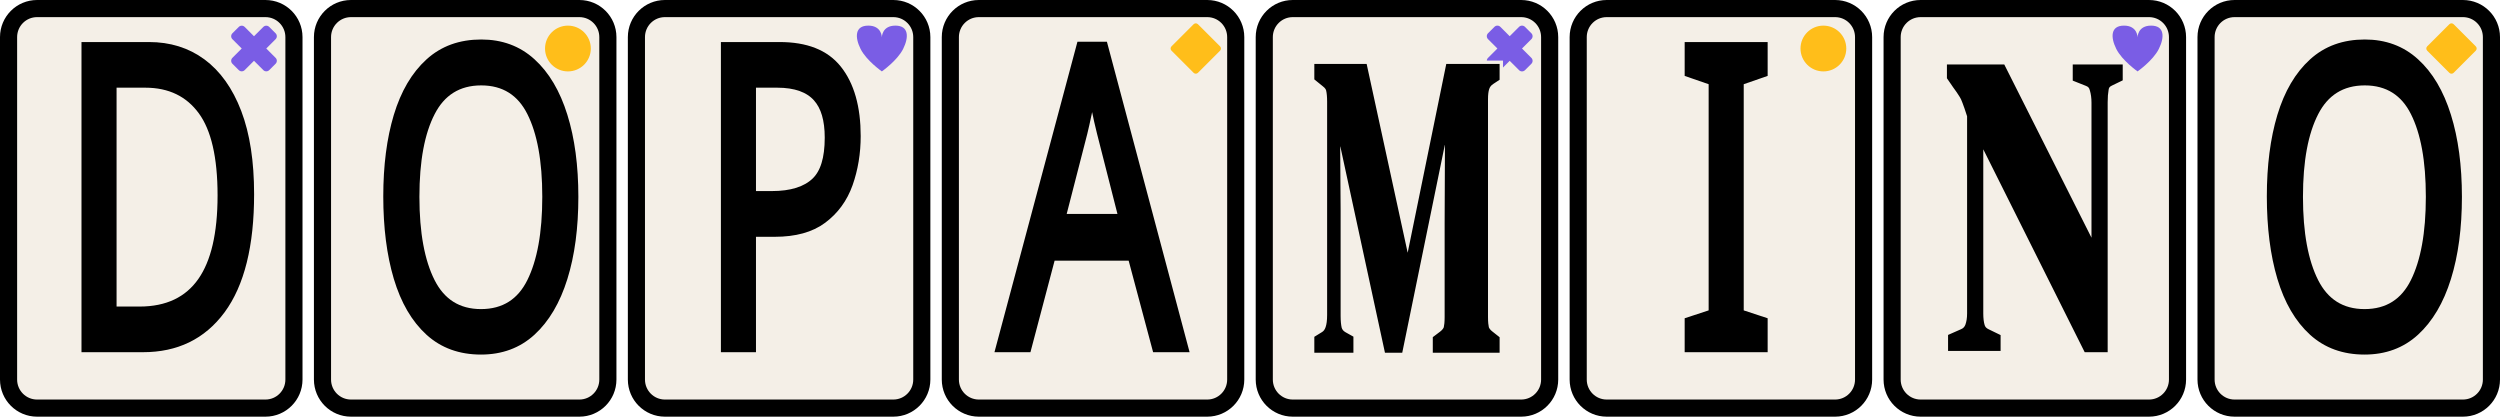
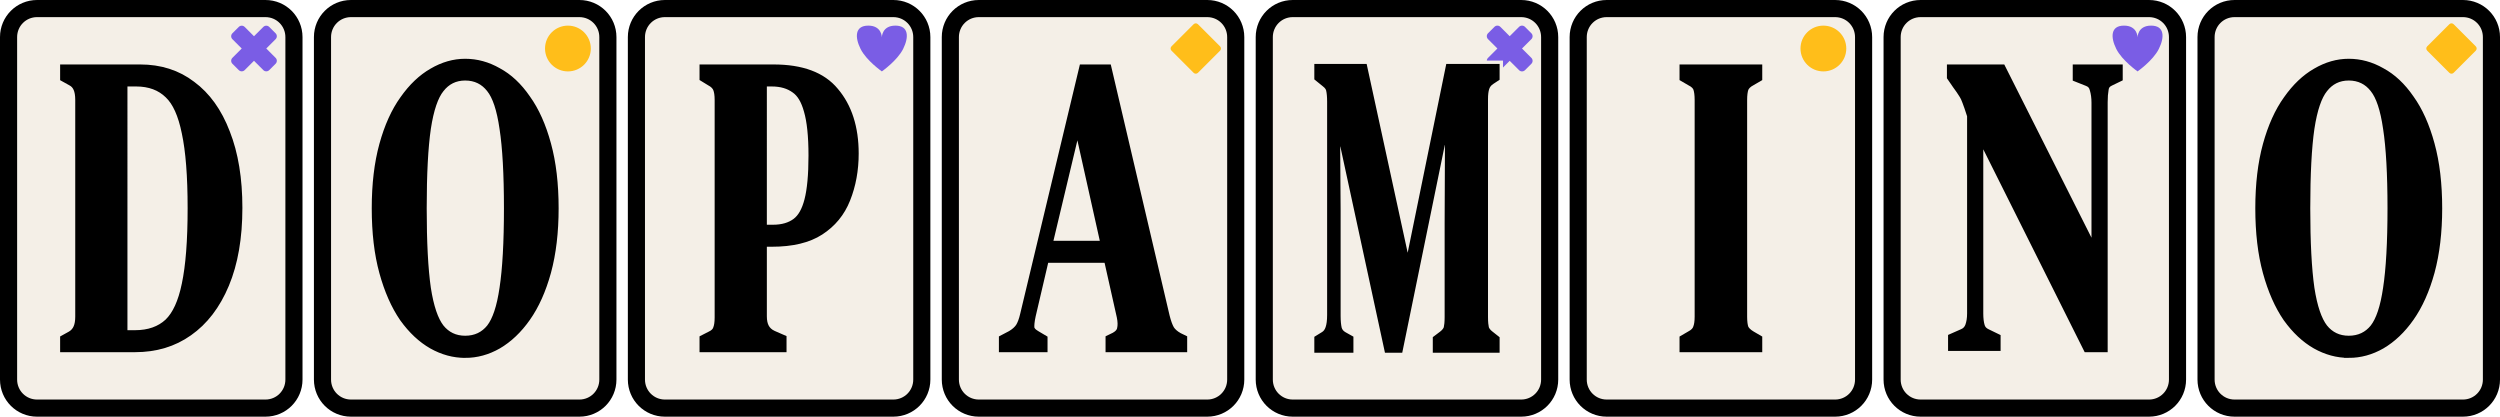
<svg xmlns="http://www.w3.org/2000/svg" width="556.26mm" height="92.71mm" viewBox="0 0 556.26 92.71" version="1.1" id="svg1">
  <defs id="defs1" />
  <g id="layer1" transform="translate(-1109.345,-194.945)">
-     <rect style="fill:#f4efe7;fill-opacity:1;stroke:#000000;stroke-width:3.81;stroke-linecap:round;stroke-linejoin:miter;stroke-dasharray:none;paint-order:markers fill stroke" id="rect3-1-5" width="63.5" height="88.9" x="1181.1" y="196.85" ry="6.35" rx="6.342" />
-     <rect style="fill:#f4efe7;fill-opacity:1;stroke:#000000;stroke-width:3.81;stroke-linecap:round;stroke-linejoin:miter;stroke-dasharray:none;paint-order:markers fill stroke" id="rect3-5-7-3" width="63.5" height="88.9" x="1250.95" y="196.85" ry="6.35" rx="6.342" />
-     <rect style="fill:#f4efe7;fill-opacity:1;stroke:#000000;stroke-width:3.81;stroke-linecap:round;stroke-linejoin:miter;stroke-dasharray:none;paint-order:markers fill stroke" id="rect3-2-7-5" width="63.5" height="88.9" x="1320.8" y="196.85" ry="6.35" rx="6.342" />
-     <rect style="fill:#f4efe7;fill-opacity:1;stroke:#000000;stroke-width:3.81;stroke-linecap:round;stroke-linejoin:miter;stroke-dasharray:none;paint-order:markers fill stroke" id="rect3-7-1-6" width="63.5" height="88.9" x="1390.65" y="196.85" ry="6.35" rx="6.342" />
-     <rect style="fill:#f4efe7;fill-opacity:1;stroke:#000000;stroke-width:3.81;stroke-linecap:round;stroke-linejoin:miter;stroke-dasharray:none;paint-order:markers fill stroke" id="rect3-6-1-2" width="63.5" height="88.9" x="1460.5" y="196.85" ry="6.35" rx="6.342" />
-     <rect style="fill:#f4efe7;fill-opacity:1;stroke:#000000;stroke-width:3.81;stroke-linecap:round;stroke-linejoin:miter;stroke-dasharray:none;paint-order:markers fill stroke" id="rect3-61-5-9" width="63.5" height="88.9" x="1530.35" y="196.85" ry="6.35" rx="6.342" />
-     <rect style="fill:#f4efe7;fill-opacity:1;stroke:#000000;stroke-width:3.81;stroke-linecap:round;stroke-linejoin:miter;stroke-dasharray:none;paint-order:markers fill stroke" id="rect3-20-9-1" width="63.5" height="88.9" x="1600.2" y="196.85" ry="6.35" rx="6.342" />
-     <rect style="fill:#f4efe7;fill-opacity:1;stroke:#000000;stroke-width:3.81;stroke-linecap:round;stroke-linejoin:miter;stroke-dasharray:none;paint-order:markers fill stroke" id="rect1-9-2" width="63.5" height="88.9" x="1111.25" y="196.85" ry="6.35" rx="6.342" />
-     <text xml:space="preserve" style="font-style:normal;font-variant:normal;font-weight:normal;font-stretch:normal;font-size:76.571px;font-family:'DM Serif Display';-inkscape-font-specification:'DM Serif Display';text-align:start;writing-mode:lr-tb;direction:ltr;text-anchor:start;fill:#000000;stroke:#000000;stroke-width:2.527;stroke-linecap:round;stroke-linejoin:miter;stroke-dasharray:none;paint-order:markers fill stroke" x="1354.158" y="225.266" id="text3-77-7" transform="scale(0.8288353,1.206512)">
-       <tspan id="tspan3-6-0" style="fill:#000000;stroke:#000000;stroke-width:2.527;stroke-dasharray:none;stroke-opacity:1" x="1354.158" y="225.266">D</tspan>
-     </text>
+     <path id="rect3-1-5" style="fill:#f4efe7;stroke:#000000;stroke-width:3.81;stroke-linecap:round;paint-order:markers fill stroke" d="m 1187.442,196.85 h 50.817 c 3.513,0 6.342,2.832 6.342,6.35 v 76.2 c 0,3.518 -2.828,6.35 -6.342,6.35 h -50.817 c -3.513,0 -6.342,-2.832 -6.342,-6.35 v -76.2 c 0,-3.518 2.828,-6.35 6.342,-6.35 z" />
+     <path id="rect3-5-7-3" style="fill:#f4efe7;stroke:#000000;stroke-width:3.81;stroke-linecap:round;paint-order:markers fill stroke" d="m 1257.292,196.85 h 50.817 c 3.513,0 6.342,2.832 6.342,6.35 v 76.2 c 0,3.518 -2.828,6.35 -6.342,6.35 h -50.817 c -3.513,0 -6.342,-2.832 -6.342,-6.35 v -76.2 c 0,-3.518 2.828,-6.35 6.342,-6.35 z" />
+     <path id="rect3-2-7-5" style="fill:#f4efe7;stroke:#000000;stroke-width:3.81;stroke-linecap:round;paint-order:markers fill stroke" d="m 1327.142,196.85 h 50.817 c 3.513,0 6.342,2.832 6.342,6.35 v 76.2 c 0,3.518 -2.828,6.35 -6.342,6.35 h -50.817 c -3.513,0 -6.342,-2.832 -6.342,-6.35 v -76.2 c 0,-3.518 2.828,-6.35 6.342,-6.35 z" />
+     <path id="rect3-7-1-6" style="fill:#f4efe7;stroke:#000000;stroke-width:3.81;stroke-linecap:round;paint-order:markers fill stroke" d="m 1396.992,196.85 h 50.817 c 3.513,0 6.342,2.832 6.342,6.35 v 76.2 c 0,3.518 -2.828,6.35 -6.342,6.35 h -50.817 c -3.513,0 -6.342,-2.832 -6.342,-6.35 v -76.2 c 0,-3.518 2.828,-6.35 6.342,-6.35 z" />
+     <path id="rect3-6-1-2" style="fill:#f4efe7;stroke:#000000;stroke-width:3.81;stroke-linecap:round;paint-order:markers fill stroke" d="m 1466.842,196.85 h 50.817 c 3.513,0 6.342,2.832 6.342,6.35 v 76.2 c 0,3.518 -2.828,6.35 -6.342,6.35 h -50.817 c -3.513,0 -6.342,-2.832 -6.342,-6.35 v -76.2 c 0,-3.518 2.828,-6.35 6.342,-6.35 z" />
+     <path id="rect3-61-5-9" style="fill:#f4efe7;stroke:#000000;stroke-width:3.81;stroke-linecap:round;paint-order:markers fill stroke" d="m 1536.691,196.85 h 50.817 c 3.513,0 6.342,2.832 6.342,6.35 v 76.2 c 0,3.518 -2.828,6.35 -6.342,6.35 h -50.817 c -3.513,0 -6.342,-2.832 -6.342,-6.35 v -76.2 c 0,-3.518 2.828,-6.35 6.342,-6.35 z" />
+     <path id="rect3-20-9-1" style="fill:#f4efe7;stroke:#000000;stroke-width:3.81;stroke-linecap:round;paint-order:markers fill stroke" d="m 1606.542,196.85 h 50.817 c 3.513,0 6.342,2.832 6.342,6.35 v 76.2 c 0,3.518 -2.828,6.35 -6.342,6.35 h -50.817 c -3.513,0 -6.342,-2.832 -6.342,-6.35 v -76.2 c 0,-3.518 2.828,-6.35 6.342,-6.35 z" />
+     <path id="rect1-9-2" style="fill:#f4efe7;stroke:#000000;stroke-width:3.81;stroke-linecap:round;paint-order:markers fill stroke" d="m 1117.592,196.85 h 50.817 c 3.513,0 6.342,2.832 6.342,6.35 v 76.2 c 0,3.518 -2.828,6.35 -6.342,6.35 h -50.817 c -3.513,0 -6.342,-2.832 -6.342,-6.35 v -76.2 c 0,-3.518 2.828,-6.35 6.342,-6.35 z" />
+     <path d="m 1355.843,225.266 v -0.766 l 1.608,-0.613 q 2.45,-0.995 2.45,-3.905 v -39.97 q 0,-3.063 -2.45,-3.905 l -1.608,-0.613 v -0.766 h 20.215 q 8.117,0 13.936,3.063 5.896,2.986 9.035,8.652 3.216,5.59 3.216,13.476 0,8.04 -3.446,13.706 -3.446,5.666 -9.648,8.652 -6.126,2.986 -14.472,2.986 z m 15.544,-1.531 h 3.293 q 5.513,0 8.882,-2.144 3.369,-2.221 4.901,-7.351 1.608,-5.207 1.608,-14.242 0,-9.035 -1.608,-14.166 -1.531,-5.207 -4.824,-7.351 -3.292,-2.221 -8.652,-2.221 h -3.599 z" id="text3-77-7" style="font-size:76.571px;font-family:'DM Serif Display';-inkscape-font-specification:'DM Serif Display';stroke:#000000;stroke-width:2.527;stroke-linecap:round;paint-order:markers fill stroke" transform="scale(0.8288353,1.206512)" aria-label="D" />
    <path id="rect6-9-1-2-9-1-5-4" style="fill:#7a5de5;fill-opacity:1;stroke-width:1.781;stroke-linecap:round;paint-order:markers fill stroke" d="m 1448.655,200.918 c -0.363,-0.363 -0.948,-0.363 -1.312,-10e-6 l -0.714,0.713 -0.714,0.714 -0.656,0.656 -1.369,-1.37 -0.714,-0.713 c -0.363,-0.363 -0.948,-0.363 -1.312,-2e-5 l -1.427,1.427 c -0.363,0.363 -0.363,0.948 0,1.312 l 1.427,1.427 0.656,0.656 -1.37,1.37 -0.713,0.713 c -0.363,0.363 -0.363,0.948 0,1.312 l 1.427,1.427 c 0.363,0.363 0.948,0.363 1.312,1e-5 l 1.427,-1.427 0.656,-0.656 0.656,0.656 0.714,0.714 0.714,0.713 c 0.363,0.363 0.948,0.363 1.312,-3e-5 l 1.427,-1.427 c 0.363,-0.363 0.363,-0.948 0,-1.312 l -0.714,-0.713 -0.714,-0.714 -0.656,-0.656 0.656,-0.656 0.714,-0.714 0.714,-0.713 c 0.363,-0.363 0.363,-0.948 0,-1.312 z" />
    <g id="g25" transform="matrix(0.7540637,0,0,1.314416,-0.04016061,2.428904)" style="stroke:#f4efe7;stroke-width:2;stroke-dasharray:none;stroke-opacity:1">
      <path style="-inkscape-font-specification:'DM Serif Display';stroke:#f4efe7;stroke-width:2;stroke-linecap:round;stroke-dasharray:none;stroke-opacity:1;paint-order:markers fill stroke" d="m 1860.182,205.022 v -0.699 l 1.398,-0.489 q 2.377,-0.769 2.377,-3.985 v -35.795 q 0,-1.398 -0.35,-2.237 -0.28,-0.839 -1.608,-1.398 l -1.818,-0.839 v -0.699 h 13.493 l 12.934,33.837 12.165,-33.837 h 13.773 v 0.699 l -1.119,0.419 q -1.328,0.489 -1.818,1.398 -0.489,0.839 -0.489,2.237 v 36.564 q 0,1.398 0.349,2.167 0.35,0.769 1.678,1.328 l 1.398,0.629 v 0.699 h -17.408 v -0.699 l 1.468,-0.629 q 1.328,-0.559 1.678,-1.328 0.349,-0.769 0.349,-2.167 V 184.467 l 0.14,-19.995 -14.612,40.549 h -3.496 l -15.241,-40.06 0.21,17.408 v 17.618 q 0,1.538 0.419,2.517 0.489,0.909 1.818,1.328 l 1.538,0.489 v 0.699 z" id="path24" />
      <path style="-inkscape-font-specification:'DM Serif Display';stroke:#f4efe7;stroke-width:2;stroke-linecap:round;stroke-dasharray:none;stroke-opacity:1;paint-order:markers fill stroke" d="m 1859.029,157.727 v 2.59 l 2.506,1.156 0.017,0.008 c 0.722,0.304 0.923,0.587 0.961,0.699 l 0.014,0.041 0.016,0.039 c 0.145,0.349 0.262,0.957 0.262,1.793 v 35.795 c 0,0.93 -0.175,1.584 -0.432,2.014 -0.256,0.43 -0.578,0.691 -1.146,0.875 l -0.014,0.004 -2.184,0.764 v 2.672 h 11.535 v -2.697 l -2.344,-0.744 v -0.002 c -0.676,-0.213 -0.959,-0.474 -1.117,-0.752 -0.183,-0.452 -0.314,-1.103 -0.314,-1.992 v -17.625 l -0.131,-10.918 13.213,34.73 h 5.102 l 12.601,-34.969 -0.094,13.256 v 15.734 c 0,0.836 -0.122,1.416 -0.246,1.689 -0.049,0.108 -0.332,0.431 -1.076,0.744 v 0 l -2.172,0.932 v 2.613 h 19.717 v -2.6 l -2.092,-0.941 -0.014,-0.004 c -0.745,-0.314 -1.025,-0.637 -1.074,-0.744 -0.124,-0.273 -0.246,-0.853 -0.246,-1.689 v -36.564 c 0,-0.798 0.146,-1.336 0.332,-1.654 l 0.01,-0.018 0.01,-0.018 c 0.161,-0.298 0.49,-0.601 1.201,-0.863 v 0 l 1.871,-0.701 v -2.652 h -15.738 l -11.387,31.672 -12.107,-31.672 z m 4.549,2.307 h 9.303 l 13.521,35.371 -3.051,8.463 h -1.889 l -14.959,-39.316 -1.393,0.266 v -0.764 c 0,-1.01 -0.122,-1.873 -0.43,-2.633 -0.203,-0.581 -0.611,-1.017 -1.103,-1.387 z m 36.008,0 h 9.713 c -0.254,0.247 -0.519,0.487 -0.689,0.799 -0.46,0.797 -0.643,1.741 -0.643,2.801 v 36.564 c 0,1.028 0.111,1.892 0.453,2.645 0.188,0.413 0.484,0.736 0.82,1.025 h -10.725 c 0.336,-0.29 0.631,-0.613 0.818,-1.025 0.342,-0.752 0.453,-1.616 0.453,-2.645 V 184.471 l 0.141,-19.99 -1.824,-0.324 z m -34.853,41.41 c 0.082,0.506 0.075,1.08 0.262,1.516 l 0.022,0.047 0.024,0.045 c 0.175,0.325 0.456,0.566 0.723,0.816 h -2.141 c 0.266,-0.255 0.542,-0.504 0.732,-0.824 0.268,-0.45 0.257,-1.064 0.379,-1.6 z" id="path25" />
    </g>
    <g id="text3-7-7-9" transform="scale(0.7540429,1.326185)">
      <path style="-inkscape-font-specification:'DM Serif Display';stroke-linecap:round;paint-order:markers fill stroke" d="m 1860.182,205.022 v -0.699 l 1.398,-0.489 q 2.377,-0.769 2.377,-3.985 v -35.795 q 0,-1.398 -0.35,-2.237 -0.28,-0.839 -1.608,-1.398 l -1.818,-0.839 v -0.699 h 13.493 l 12.934,33.837 12.165,-33.837 h 13.773 v 0.699 l -1.119,0.419 q -1.328,0.489 -1.818,1.398 -0.489,0.839 -0.489,2.237 v 36.564 q 0,1.398 0.349,2.167 0.35,0.769 1.678,1.328 l 1.398,0.629 v 0.699 h -17.408 v -0.699 l 1.468,-0.629 q 1.328,-0.559 1.678,-1.328 0.349,-0.769 0.349,-2.167 V 184.467 l 0.14,-19.995 -14.612,40.549 h -3.496 l -15.241,-40.06 0.21,17.408 v 17.618 q 0,1.538 0.419,2.517 0.489,0.909 1.818,1.328 l 1.538,0.489 v 0.699 z" id="path22" />
      <path style="-inkscape-font-specification:'DM Serif Display';stroke-linecap:round;paint-order:markers fill stroke" d="m 1859.029,157.727 v 2.59 l 2.506,1.156 0.017,0.008 c 0.722,0.304 0.923,0.587 0.961,0.699 l 0.014,0.041 0.016,0.039 c 0.145,0.349 0.262,0.957 0.262,1.793 v 35.795 c 0,0.93 -0.175,1.584 -0.432,2.014 -0.256,0.43 -0.578,0.691 -1.146,0.875 l -0.014,0.004 -2.184,0.764 v 2.672 h 11.535 v -2.697 l -2.344,-0.744 v -0.002 c -0.676,-0.213 -0.959,-0.474 -1.117,-0.752 -0.183,-0.452 -0.314,-1.103 -0.314,-1.992 v -17.625 l -0.131,-10.918 13.213,34.73 h 5.102 l 12.601,-34.969 -0.094,13.256 v 15.734 c 0,0.836 -0.122,1.416 -0.246,1.689 -0.049,0.108 -0.332,0.431 -1.076,0.744 v 0 l -2.172,0.932 v 2.613 h 19.717 v -2.6 l -2.092,-0.941 -0.014,-0.004 c -0.745,-0.314 -1.025,-0.637 -1.074,-0.744 -0.124,-0.273 -0.246,-0.853 -0.246,-1.689 v -36.564 c 0,-0.798 0.146,-1.336 0.332,-1.654 l 0.01,-0.018 0.01,-0.018 c 0.161,-0.298 0.49,-0.601 1.201,-0.863 v 0 l 1.871,-0.701 v -2.652 h -15.738 l -11.387,31.672 -12.107,-31.672 z m 4.549,2.307 h 9.303 l 13.521,35.371 -3.051,8.463 h -1.889 l -14.959,-39.316 -1.393,0.266 v -0.764 c 0,-1.01 -0.122,-1.873 -0.43,-2.633 -0.203,-0.581 -0.611,-1.017 -1.103,-1.387 z m 36.008,0 h 9.713 c -0.254,0.247 -0.519,0.487 -0.689,0.799 -0.46,0.797 -0.643,1.741 -0.643,2.801 v 36.564 c 0,1.028 0.111,1.892 0.453,2.645 0.188,0.413 0.484,0.736 0.82,1.025 h -10.725 c 0.336,-0.29 0.631,-0.613 0.818,-1.025 0.342,-0.752 0.453,-1.616 0.453,-2.645 V 184.471 l 0.141,-19.99 -1.824,-0.324 z m -34.853,41.41 c 0.082,0.506 0.075,1.08 0.262,1.516 l 0.022,0.047 0.024,0.045 c 0.175,0.325 0.456,0.566 0.723,0.816 h -2.141 c 0.266,-0.255 0.542,-0.504 0.732,-0.824 0.268,-0.45 0.257,-1.064 0.379,-1.6 z" id="path23" />
    </g>
-     <text xml:space="preserve" style="font-style:normal;font-variant:normal;font-weight:normal;font-stretch:normal;font-size:75.67px;font-family:'DM Serif Display';-inkscape-font-specification:'DM Serif Display';text-align:start;writing-mode:lr-tb;direction:ltr;text-anchor:start;fill:#000000;stroke:#000000;stroke-width:2.497;stroke-linecap:round;stroke-linejoin:miter;stroke-dasharray:none;paint-order:markers fill stroke" x="1437.969" y="224.969" id="text3-6-6-6" transform="scale(0.8288353,1.206512)">
-       <tspan id="tspan3-3-56-0" style="fill:#000000;stroke:#000000;stroke-width:2.497;stroke-dasharray:none;stroke-opacity:1" x="1437.969" y="224.969">O</tspan>
-     </text>
-     <text xml:space="preserve" style="font-style:normal;font-variant:normal;font-weight:normal;font-stretch:normal;font-size:75.67px;font-family:'DM Serif Display';-inkscape-font-specification:'DM Serif Display';text-align:start;writing-mode:lr-tb;direction:ltr;text-anchor:start;fill:#000000;stroke:#000000;stroke-width:2.497;stroke-linecap:round;stroke-linejoin:miter;stroke-dasharray:none;paint-order:markers fill stroke" x="1943.618" y="224.969" id="text3-6-3-3-6" transform="scale(0.8288353,1.206512)">
-       <tspan id="tspan3-3-1-9-2" style="fill:#000000;stroke:#000000;stroke-width:2.497;stroke-dasharray:none;stroke-opacity:1" x="1943.618" y="224.969">O</tspan>
-     </text>
-     <text xml:space="preserve" style="font-style:normal;font-variant:normal;font-weight:normal;font-stretch:normal;font-size:76.571px;font-family:'DM Serif Display';-inkscape-font-specification:'DM Serif Display';text-align:start;writing-mode:lr-tb;direction:ltr;text-anchor:start;fill:#000000;stroke:#000000;stroke-width:2.527;stroke-linecap:round;stroke-linejoin:miter;stroke-dasharray:none;paint-order:markers fill stroke" x="1525.809" y="225.266" id="text3-6-1-4-6" transform="scale(0.8288353,1.206512)">
-       <tspan id="tspan3-3-5-8-1" style="fill:#000000;stroke:#000000;stroke-width:2.527;stroke-dasharray:none;stroke-opacity:1" x="1525.809" y="225.266">P</tspan>
-     </text>
-     <text xml:space="preserve" style="font-style:normal;font-variant:normal;font-weight:normal;font-stretch:normal;font-size:76.349px;font-family:'DM Serif Display';-inkscape-font-specification:'DM Serif Display';text-align:start;writing-mode:lr-tb;direction:ltr;text-anchor:start;fill:#000000;stroke:#000000;stroke-width:2.519;stroke-linecap:round;stroke-linejoin:miter;stroke-dasharray:none;paint-order:markers fill stroke" x="1607.246" y="225.269" id="text3-6-1-6-1-8" transform="scale(0.8288353,1.206512)">
-       <tspan id="tspan3-3-5-5-2-7" style="fill:#000000;stroke:#000000;stroke-width:2.519;stroke-dasharray:none;stroke-opacity:1" x="1607.246" y="225.269">A</tspan>
-     </text>
-     <text xml:space="preserve" style="font-style:normal;font-variant:normal;font-weight:normal;font-stretch:normal;font-size:76.571px;font-family:'DM Serif Display';-inkscape-font-specification:'DM Serif Display';text-align:start;writing-mode:lr-tb;direction:ltr;text-anchor:start;fill:#000000;stroke:#000000;stroke-width:2.527;stroke-linecap:round;stroke-linejoin:miter;stroke-dasharray:none;paint-order:markers fill stroke" x="1788.894" y="225.266" id="text3-4-9-9" transform="scale(0.8288353,1.206512)">
-       <tspan id="tspan3-7-3-2" style="fill:#000000;stroke:#000000;stroke-width:2.527;stroke-dasharray:none;stroke-opacity:1" x="1788.894" y="225.266">I</tspan>
-     </text>
+     <path d="m 1463.319,226.331 q -4.616,0 -8.929,-1.665 -4.237,-1.665 -7.643,-4.919 -3.329,-3.329 -5.297,-8.248 -1.967,-4.919 -1.967,-11.502 0,-6.508 1.967,-11.426 1.967,-4.919 5.373,-8.172 3.405,-3.329 7.643,-4.994 4.313,-1.74 8.854,-1.74 4.616,0 8.853,1.665 4.313,1.589 7.643,4.919 3.405,3.254 5.373,8.248 1.967,4.919 1.967,11.502 0,6.432 -1.967,11.426 -1.967,4.919 -5.373,8.248 -3.329,3.254 -7.643,4.994 -4.237,1.665 -8.853,1.665 z m 0,-1.589 q 4.162,0 6.735,-2.194 2.573,-2.27 3.708,-7.643 1.211,-5.448 1.211,-14.907 0,-9.534 -1.211,-14.907 -1.135,-5.448 -3.708,-7.643 -2.573,-2.27 -6.735,-2.27 -4.086,0 -6.659,2.27 -2.573,2.194 -3.784,7.643 -1.135,5.373 -1.135,14.907 0,9.459 1.135,14.907 1.211,5.373 3.784,7.643 2.573,2.194 6.659,2.194 z" id="text3-6-6-6" style="font-size:75.67px;font-family:'DM Serif Display';-inkscape-font-specification:'DM Serif Display';stroke:#000000;stroke-width:2.497;stroke-linecap:round;paint-order:markers fill stroke" transform="scale(0.8288353,1.206512)" aria-label="O" />
+     <path d="m 1968.968,226.331 q -4.616,0 -8.929,-1.665 -4.237,-1.665 -7.643,-4.919 -3.329,-3.329 -5.297,-8.248 -1.967,-4.919 -1.967,-11.502 0,-6.508 1.967,-11.426 1.967,-4.919 5.373,-8.172 3.405,-3.329 7.643,-4.994 4.313,-1.74 8.853,-1.74 4.616,0 8.854,1.665 4.313,1.589 7.643,4.919 3.405,3.254 5.373,8.248 1.967,4.919 1.967,11.502 0,6.432 -1.967,11.426 -1.967,4.919 -5.373,8.248 -3.329,3.254 -7.643,4.994 -4.238,1.665 -8.854,1.665 z m 0,-1.589 q 4.162,0 6.735,-2.194 2.573,-2.27 3.708,-7.643 1.211,-5.448 1.211,-14.907 0,-9.534 -1.211,-14.907 -1.135,-5.448 -3.708,-7.643 -2.573,-2.27 -6.735,-2.27 -4.086,0 -6.659,2.27 -2.573,2.194 -3.784,7.643 -1.135,5.373 -1.135,14.907 0,9.459 1.135,14.907 1.211,5.373 3.784,7.643 2.573,2.194 6.659,2.194 z" id="text3-6-3-3-6" style="font-size:75.67px;font-family:'DM Serif Display';-inkscape-font-specification:'DM Serif Display';stroke:#000000;stroke-width:2.497;stroke-linecap:round;paint-order:markers fill stroke" transform="scale(0.8288353,1.206512)" aria-label="O" />
+     <path d="m 1527.494,225.266 v -0.766 l 1.531,-0.536 q 1.531,-0.459 1.991,-1.378 0.536,-0.919 0.536,-2.45 v -40.123 q 0,-1.531 -0.536,-2.45 -0.536,-0.919 -2.067,-1.455 l -1.455,-0.613 v -0.766 h 18.607 q 11.409,0 16.463,4.211 5.13,4.135 5.13,10.95 0,4.365 -2.144,8.04 -2.067,3.599 -6.891,5.743 -4.824,2.144 -13.017,2.144 h -2.603 v 14.089 q 0,2.986 2.986,3.905 l 2.297,0.689 v 0.766 z m 15.544,-20.98 h 2.91 q 3.752,0 6.126,-1.225 2.374,-1.225 3.522,-4.288 1.149,-3.063 1.149,-8.499 0,-5.513 -1.302,-8.576 -1.225,-3.063 -3.675,-4.211 -2.45,-1.225 -6.126,-1.225 h -2.603 z" id="text3-6-1-4-6" style="font-size:76.571px;font-family:'DM Serif Display';-inkscape-font-specification:'DM Serif Display';stroke:#000000;stroke-width:2.527;stroke-linecap:round;paint-order:markers fill stroke" transform="scale(0.8288353,1.206512)" aria-label="P" />
+     <path d="m 1607.857,225.269 v -0.763 l 1.909,-0.687 q 1.527,-0.611 2.367,-1.451 0.84,-0.916 1.374,-2.519 l 15.728,-45.122 h 6.49 l 15.499,45.427 q 0.611,1.68 1.374,2.596 0.763,0.84 2.367,1.451 l 0.916,0.305 v 0.763 h -19.393 v -0.763 l 1.145,-0.382 q 1.603,-0.611 1.909,-1.68 0.382,-1.145 -0.076,-2.672 l -3.588,-10.994 h -16.949 l -3.665,10.765 q -0.534,1.68 -0.382,2.672 0.229,0.993 1.832,1.603 l 1.68,0.687 v 0.763 z m 11.605,-18.018 h 15.957 l -7.711,-23.744 z" id="text3-6-1-6-1-8" style="font-size:76.349px;font-family:'DM Serif Display';-inkscape-font-specification:'DM Serif Display';stroke:#000000;stroke-width:2.519;stroke-linecap:round;paint-order:markers fill stroke" transform="scale(0.8288353,1.206512)" aria-label="A" />
+     <path d="m 1790.579,225.266 v -0.766 l 1.531,-0.613 q 1.531,-0.536 1.991,-1.455 0.536,-0.919 0.536,-2.45 v -39.97 q 0,-1.531 -0.46,-2.45 -0.459,-0.919 -2.067,-1.455 l -1.531,-0.613 v -0.766 h 19.679 v 0.766 l -1.531,0.613 q -1.531,0.536 -2.067,1.455 -0.46,0.919 -0.46,2.45 v 39.97 q 0,1.531 0.46,2.45 0.536,0.842 2.067,1.455 l 1.531,0.613 v 0.766 z" id="text3-4-9-9" style="font-size:76.571px;font-family:'DM Serif Display';-inkscape-font-specification:'DM Serif Display';stroke:#000000;stroke-width:2.527;stroke-linecap:round;paint-order:markers fill stroke" transform="scale(0.8288353,1.206512)" aria-label="I" />
    <g id="g29" transform="matrix(0.8289904,0,0,1.197548,-0.2923783,2.035803)" style="fill:#f4efe7;fill-opacity:1;stroke:#f4efe7;stroke-width:2;stroke-dasharray:none;stroke-opacity:1">
      <path style="-inkscape-font-specification:'DM Serif Display';fill:#f4efe7;fill-opacity:1;stroke:#f4efe7;stroke-width:2;stroke-linecap:round;stroke-dasharray:none;stroke-opacity:1;paint-order:markers fill stroke" d="m 1862.66,225.042 v -0.762 l 2.516,-0.762 q 1.372,-0.381 1.982,-1.449 0.61,-1.144 0.61,-2.668 v -36.67 q -0.839,-1.83 -1.372,-2.745 -0.457,-0.915 -1.067,-1.525 -0.61,-0.686 -1.677,-1.677 l -1.296,-1.296 v -0.762 h 13.494 l 25.311,34.536 v -28.742 q 0,-1.525 -0.534,-2.745 -0.458,-1.22 -1.982,-1.601 l -2.516,-0.686 v -0.762 h 10.902 v 0.762 l -2.058,0.686 q -1.372,0.457 -1.677,1.601 -0.305,1.144 -0.305,2.668 v 44.828 h -4.269 l -29.123,-40.025 v 34.155 q 0,1.525 0.457,2.592 0.457,1.067 1.906,1.525 l 2.287,0.762 v 0.762 z" id="path28" />
      <path style="-inkscape-font-specification:'DM Serif Display';fill:#f4efe7;fill-opacity:1;stroke:#f4efe7;stroke-width:2;stroke-linecap:round;stroke-dasharray:none;stroke-opacity:1;paint-order:markers fill stroke" d="m 1861.098,173.467 v 2.541 l 1.68,1.682 0.018,0.016 c 0.693,0.644 1.23,1.182 1.594,1.592 l 0.023,0.027 0.027,0.025 c 0.295,0.295 0.577,0.689 0.832,1.199 l 0.018,0.035 0.02,0.035 c 0.289,0.495 0.716,1.359 1.201,2.404 v 36.377 c 0,0.84 -0.164,1.501 -0.455,2.055 -0.236,0.407 -0.552,0.666 -1.215,0.85 l -0.016,0.004 -3.422,1.037 v 2.955 h 14.104 v -2.928 l -3.156,-1.053 -0.01,-0.002 c -0.734,-0.232 -0.988,-0.491 -1.129,-0.82 -0.22,-0.512 -0.355,-1.207 -0.355,-2.098 v -30.287 l 27.225,37.416 h 6.168 v -46.086 c 0,-0.933 0.094,-1.716 0.262,-2.344 0.093,-0.349 0.216,-0.518 0.859,-0.732 l 2.92,-0.973 v -2.928 h -13.418 v 2.98 l 3.455,0.943 0.014,0.004 c 0.739,0.185 0.951,0.399 1.109,0.822 l 0.012,0.031 0.014,0.031 c 0.279,0.637 0.428,1.37 0.428,2.24 v 24.896 l -23.416,-31.949 z m 3.531,2.516 h 10.582 l 26.521,36.188 v 11.844 h -2.371 l -30.514,-41.936 c -0.523,-1.134 -0.964,-2.025 -1.336,-2.668 -0.351,-0.698 -0.774,-1.315 -1.283,-1.826 -0.413,-0.462 -0.955,-0.998 -1.6,-1.602 z m 36.19,0 h 2.144 c -0.41,0.412 -0.732,0.904 -0.883,1.469 -0.068,0.254 -0.05,0.578 -0.098,0.848 -0.089,-0.322 -0.065,-0.689 -0.195,-0.992 -0.201,-0.522 -0.558,-0.951 -0.969,-1.324 z m -32.178,45.076 c 0.091,0.473 0.077,1.008 0.258,1.43 0.22,0.513 0.579,0.936 1.002,1.297 h -2.635 c 0.381,-0.314 0.738,-0.66 0.984,-1.092 l 0.01,-0.016 0.01,-0.018 c 0.253,-0.475 0.248,-1.066 0.373,-1.602 z" id="path29" />
    </g>
    <g id="text3-4-8-9-0" transform="scale(0.8288353,1.206512)">
      <path style="-inkscape-font-specification:'DM Serif Display';stroke-linecap:round;paint-order:markers fill stroke" d="m 1862.66,225.042 v -0.762 l 2.516,-0.762 q 1.372,-0.381 1.982,-1.449 0.61,-1.144 0.61,-2.668 v -36.67 q -0.839,-1.83 -1.372,-2.745 -0.457,-0.915 -1.067,-1.525 -0.61,-0.686 -1.677,-1.677 l -1.296,-1.296 v -0.762 h 13.494 l 25.311,34.536 v -28.742 q 0,-1.525 -0.534,-2.745 -0.458,-1.22 -1.982,-1.601 l -2.516,-0.686 v -0.762 h 10.902 v 0.762 l -2.058,0.686 q -1.372,0.457 -1.677,1.601 -0.305,1.144 -0.305,2.668 v 44.828 h -4.269 l -29.123,-40.025 v 34.155 q 0,1.525 0.457,2.592 0.457,1.067 1.906,1.525 l 2.287,0.762 v 0.762 z" id="path26" />
      <path style="-inkscape-font-specification:'DM Serif Display';stroke-linecap:round;paint-order:markers fill stroke" d="m 1861.098,173.467 v 2.541 l 1.68,1.682 0.018,0.016 c 0.693,0.644 1.23,1.182 1.594,1.592 l 0.023,0.027 0.027,0.025 c 0.295,0.295 0.577,0.689 0.832,1.199 l 0.018,0.035 0.02,0.035 c 0.289,0.495 0.716,1.359 1.201,2.404 v 36.377 c 0,0.84 -0.164,1.501 -0.455,2.055 -0.236,0.407 -0.552,0.666 -1.215,0.85 l -0.016,0.004 -3.422,1.037 v 2.955 h 14.104 v -2.928 l -3.156,-1.053 -0.01,-0.002 c -0.734,-0.232 -0.988,-0.491 -1.129,-0.82 -0.22,-0.512 -0.355,-1.207 -0.355,-2.098 v -30.287 l 27.225,37.416 h 6.168 v -46.086 c 0,-0.933 0.094,-1.716 0.262,-2.344 0.093,-0.349 0.216,-0.518 0.859,-0.732 l 2.92,-0.973 v -2.928 h -13.418 v 2.98 l 3.455,0.943 0.014,0.004 c 0.739,0.185 0.951,0.399 1.109,0.822 l 0.012,0.031 0.014,0.031 c 0.279,0.637 0.428,1.37 0.428,2.24 v 24.896 l -23.416,-31.949 z m 3.531,2.516 h 10.582 l 26.521,36.188 v 11.844 h -2.371 l -30.514,-41.936 c -0.523,-1.134 -0.964,-2.025 -1.336,-2.668 -0.351,-0.698 -0.774,-1.315 -1.283,-1.826 -0.413,-0.462 -0.955,-0.998 -1.6,-1.602 z m 36.19,0 h 2.144 c -0.41,0.412 -0.732,0.904 -0.883,1.469 -0.068,0.254 -0.05,0.578 -0.098,0.848 -0.089,-0.322 -0.065,-0.689 -0.195,-0.992 -0.201,-0.522 -0.558,-0.951 -0.969,-1.324 z m -32.178,45.076 c 0.091,0.473 0.077,1.008 0.258,1.43 0.22,0.513 0.579,0.936 1.002,1.297 h -2.635 c 0.381,-0.314 0.738,-0.66 0.984,-1.092 l 0.01,-0.016 0.01,-0.018 c 0.253,-0.475 0.248,-1.066 0.373,-1.602 z" id="path27" />
    </g>
-     <circle style="fill:#ffbe1a;fill-opacity:1;stroke-width:2.715;stroke-linecap:round;paint-order:markers fill stroke" id="path1-9-4-1-9-0-4" cx="1235.71" cy="205.74" r="5.094" />
-     <circle style="fill:#ffbe1a;fill-opacity:1;stroke-width:2.715;stroke-linecap:round;paint-order:markers fill stroke" id="path1-9-4-1-9-0-4-3-9" cx="1515.057" cy="205.74" r="5.094" />
-     <rect style="fill:#ffbe1a;fill-opacity:1;stroke-width:3.827;stroke-linecap:round;paint-order:markers fill stroke" id="rect2-6-3-4-8-8" width="8.322" height="8.322" x="1311.447" y="-1028.808" ry="0.678" transform="rotate(45)" />
-     <rect style="fill:#ffbe1a;fill-opacity:1;stroke-width:3.827;stroke-linecap:round;paint-order:markers fill stroke" id="rect2-6-3-4-8-7" width="8.322" height="8.322" x="1113.881" y="-831.242" ry="0.678" transform="rotate(45)" />
+     <path id="path1-9-4-1-9-0-4" style="fill:#ffbe1a;stroke-width:2.715;stroke-linecap:round;paint-order:markers fill stroke" d="m 1240.804,205.74 a 5.094,5.094 0 0 1 -5.094,5.094 5.094,5.094 0 0 1 -5.095,-5.094 5.094,5.094 0 0 1 5.095,-5.094 5.094,5.094 0 0 1 5.094,5.094 z" />
+     <path id="path1-9-4-1-9-0-4-3-9" style="fill:#ffbe1a;stroke-width:2.715;stroke-linecap:round;paint-order:markers fill stroke" d="m 1520.151,205.74 a 5.094,5.094 0 0 1 -5.095,5.094 5.094,5.094 0 0 1 -5.094,-5.094 5.094,5.094 0 0 1 5.094,-5.094 5.094,5.094 0 0 1 5.095,5.094 z" />
+     <path id="rect2-6-3-4-8-8" style="fill:#ffbe1a;stroke-width:3.827;stroke-linecap:round;paint-order:markers fill stroke" transform="rotate(45)" d="m 1312.125,-1028.808 h 6.965 c 0.376,0 0.678,0.303 0.678,0.678 v 6.965 c 0,0.376 -0.303,0.678 -0.678,0.678 h -6.965 c -0.376,0 -0.678,-0.303 -0.678,-0.678 v -6.965 c 0,-0.376 0.303,-0.678 0.678,-0.678 z" />
+     <path id="rect2-6-3-4-8-7" style="fill:#ffbe1a;stroke-width:3.827;stroke-linecap:round;paint-order:markers fill stroke" transform="rotate(45)" d="m 1114.56,-831.242 h 6.965 c 0.376,0 0.678,0.303 0.678,0.678 v 6.965 c 0,0.376 -0.303,0.678 -0.678,0.678 h -6.965 c -0.376,0 -0.678,-0.303 -0.678,-0.678 v -6.965 c 0,-0.376 0.303,-0.678 0.678,-0.678 z" />
    <path id="circle6-1-3-7-8-8-8" style="fill:#7a5de5;fill-opacity:1;stroke-width:3.214;stroke-linecap:round;paint-order:markers fill stroke" d="m 1584.96,210.834 c 0,0 -3.435,-2.404 -4.733,-4.999 -1.297,-2.595 -1.297,-5.19 1.718,-5.19 3.015,0 3.015,2.595 3.015,2.595 0,0 0,-2.595 3.015,-2.595 3.015,0 3.015,2.595 1.718,5.19 -1.298,2.595 -4.733,4.999 -4.733,4.999 z" />
    <path id="circle6-1-3-7-8-8-9" style="fill:#7a5de5;fill-opacity:1;stroke-width:3.214;stroke-linecap:round;paint-order:markers fill stroke" d="m 1305.56,210.834 c 0,0 -3.435,-2.404 -4.733,-4.999 -1.297,-2.595 -1.297,-5.19 1.718,-5.19 3.015,0 3.015,2.595 3.015,2.595 0,0 0,-2.595 3.015,-2.595 3.015,0 3.015,2.595 1.718,5.19 -1.298,2.595 -4.733,4.999 -4.733,4.999 z" />
    <path id="rect6-9-1-2-9-1-5-3" style="fill:#7a5de5;fill-opacity:1;stroke-width:1.776;stroke-linecap:round;paint-order:markers fill stroke" d="m 1169.245,200.932 c -0.362,-0.362 -0.945,-0.362 -1.308,-1e-5 l -0.711,0.711 -0.712,0.712 -0.654,0.654 -1.366,-1.366 -0.711,-0.711 c -0.362,-0.362 -0.946,-0.362 -1.308,-2e-5 l -1.423,1.423 c -0.362,0.362 -0.362,0.946 0,1.308 l 1.423,1.423 0.654,0.654 -1.366,1.366 -0.711,0.711 c -0.362,0.362 -0.362,0.946 0,1.308 l 1.423,1.423 c 0.362,0.362 0.946,0.362 1.308,1e-5 l 1.423,-1.423 0.654,-0.654 0.654,0.654 0.712,0.712 0.712,0.711 c 0.362,0.362 0.946,0.362 1.308,-2e-5 l 1.423,-1.423 c 0.362,-0.362 0.362,-0.946 0,-1.308 l -0.711,-0.711 -0.712,-0.712 -0.654,-0.654 0.654,-0.654 0.712,-0.712 0.711,-0.711 c 0.362,-0.362 0.362,-0.946 0,-1.308 z" />
  </g>
</svg>
